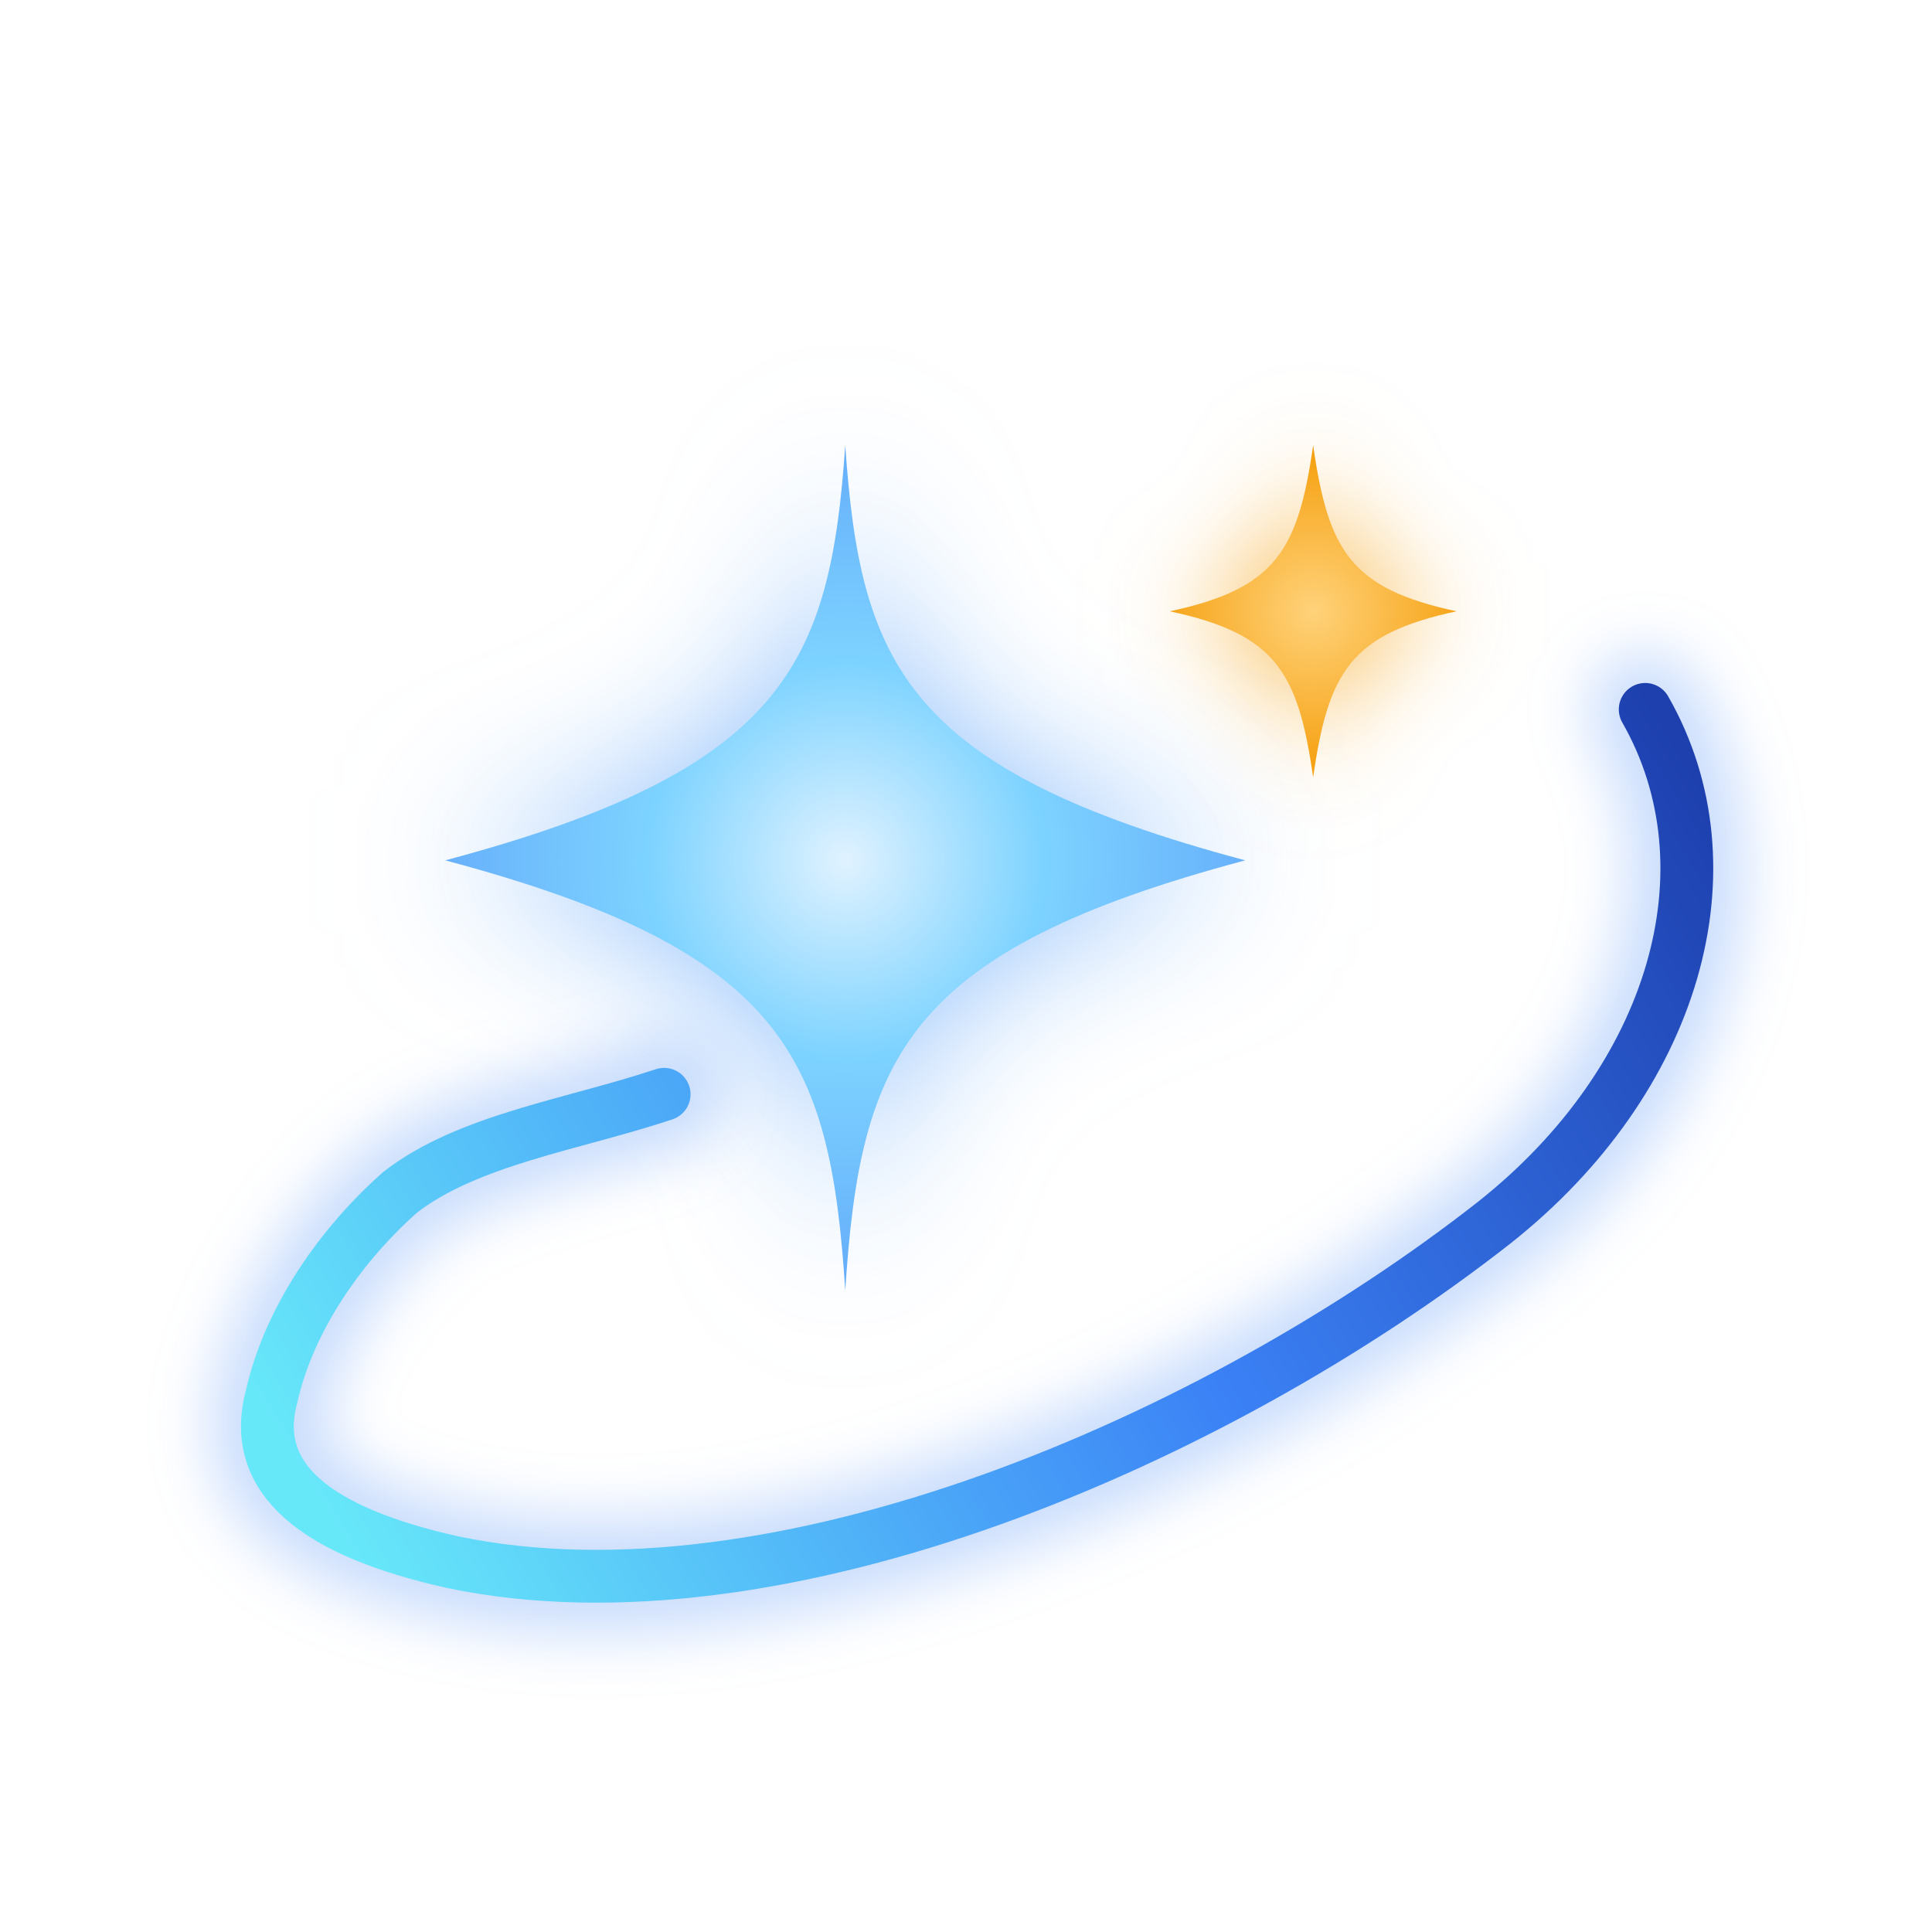
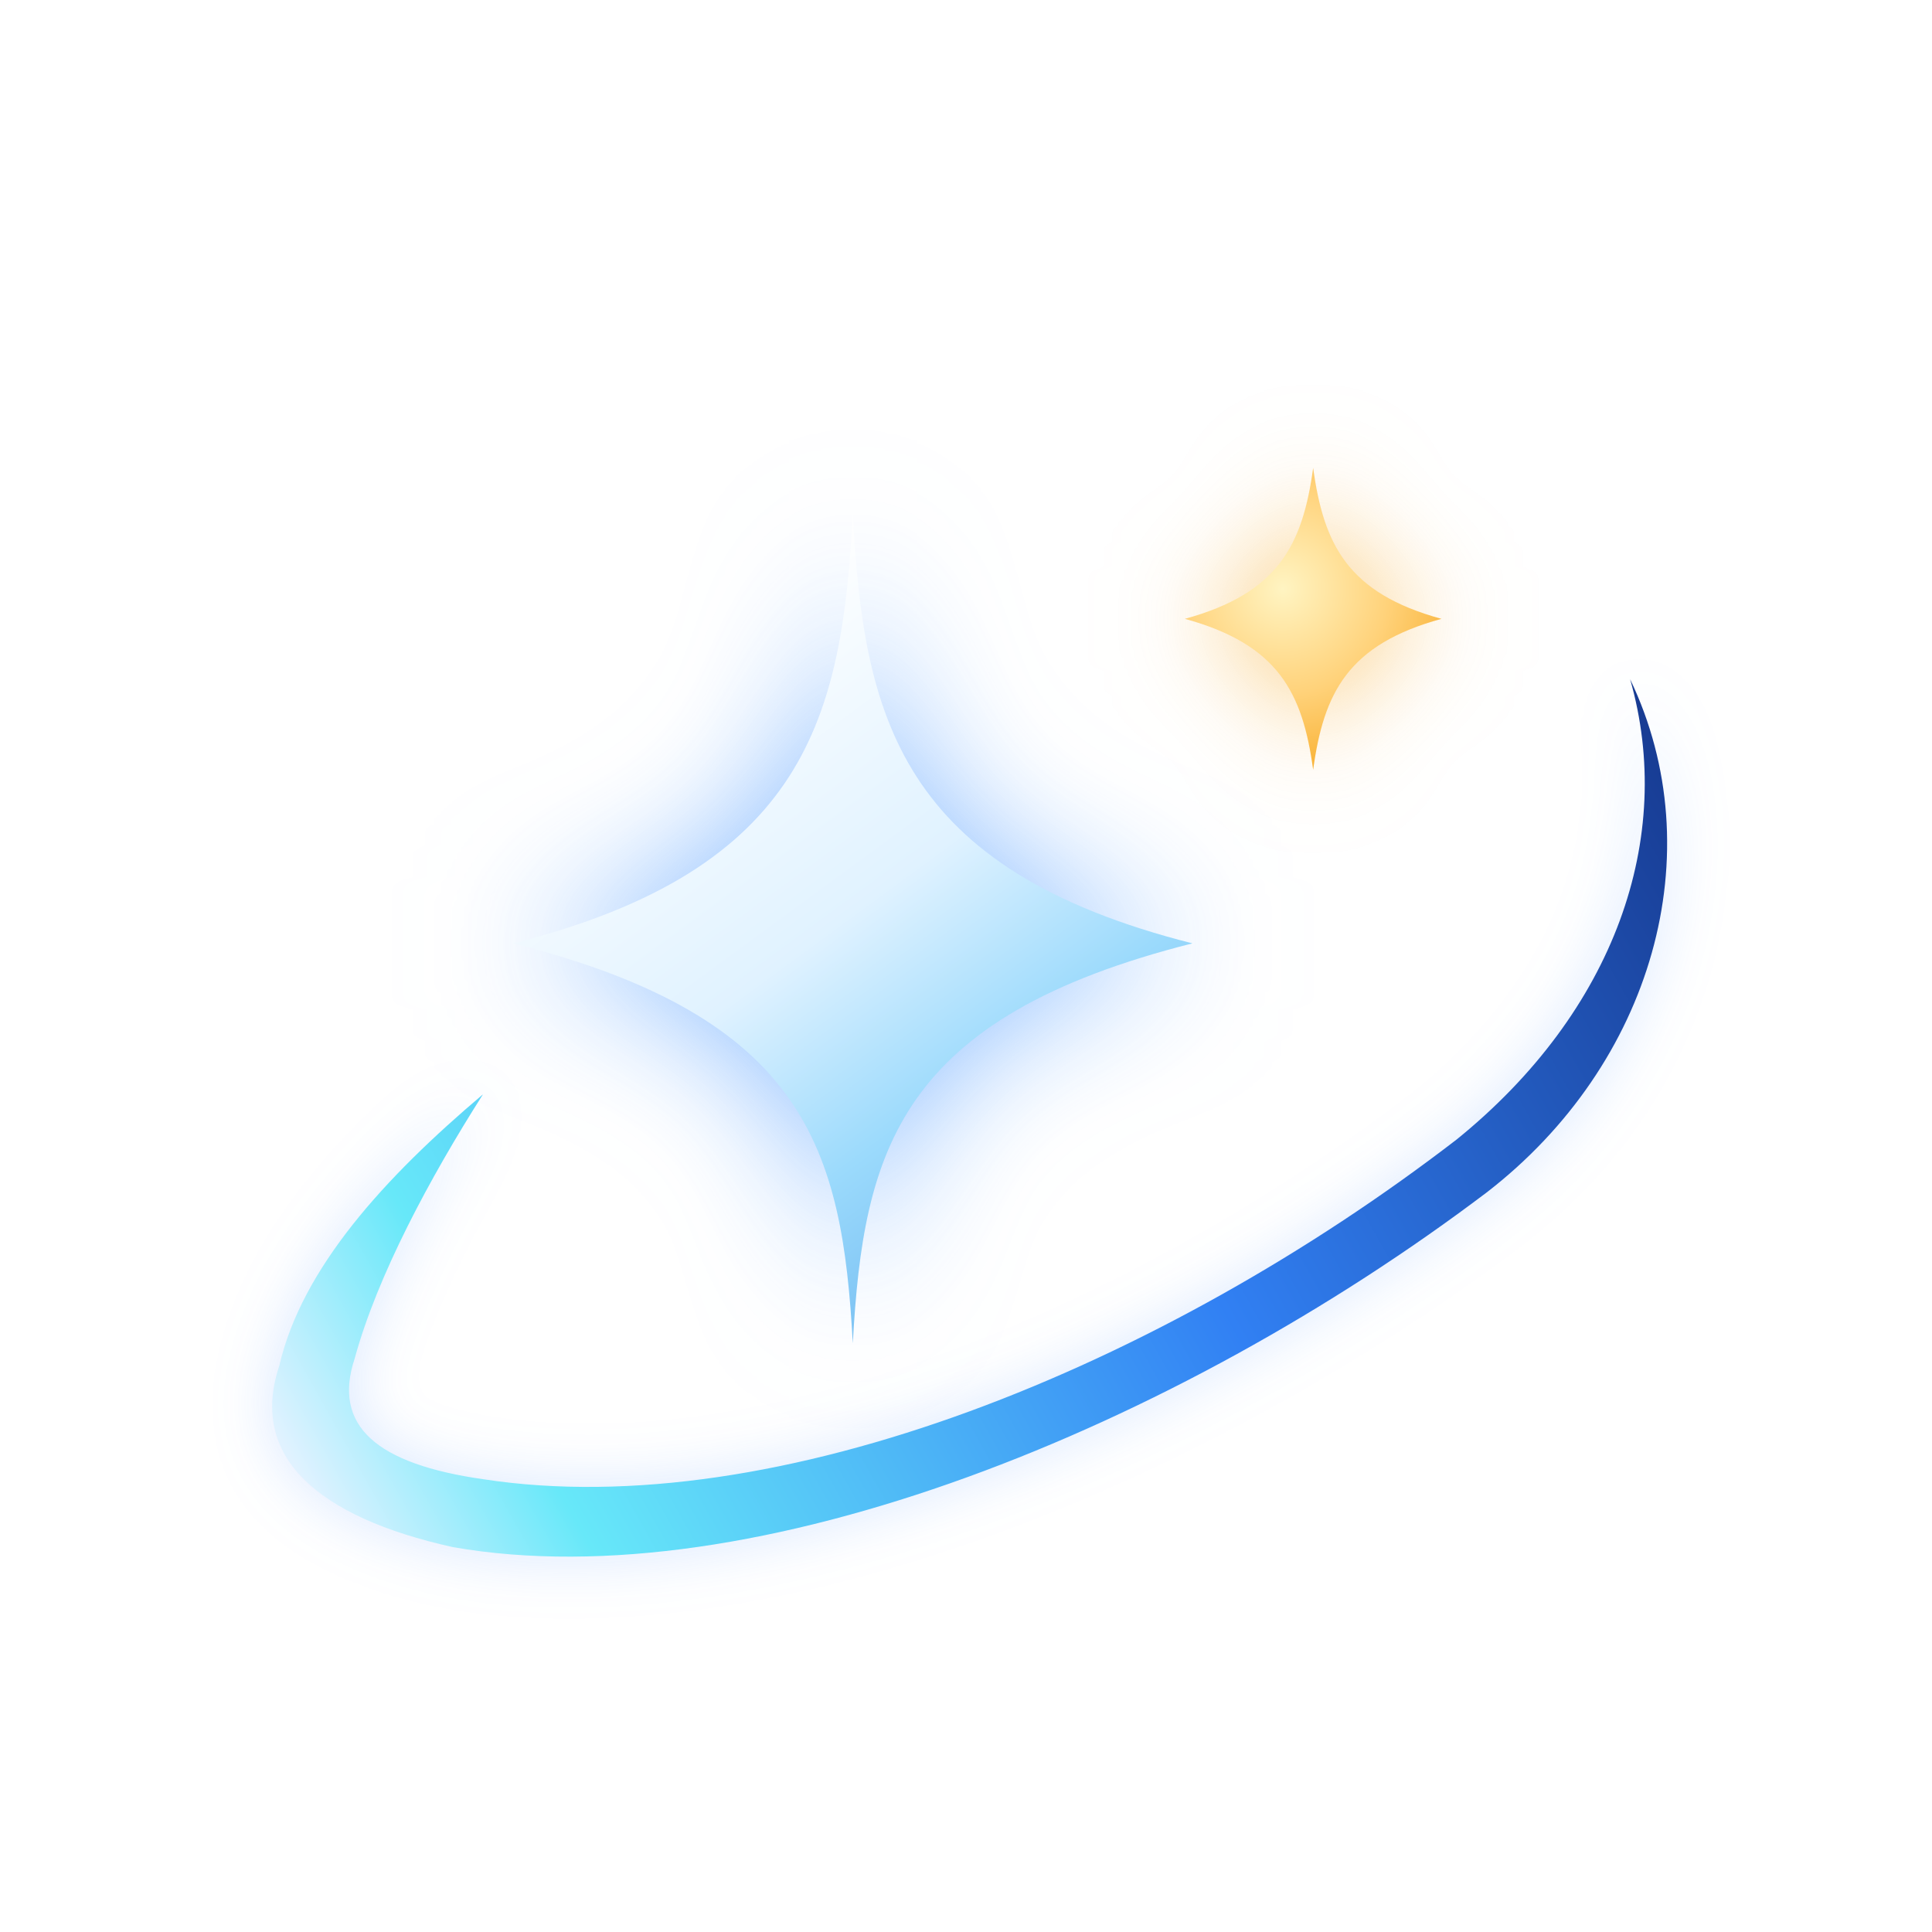
<svg xmlns="http://www.w3.org/2000/svg" width="256" height="256" viewBox="0 0 256 256" fill="none">
  <defs>
-     <radialGradient id="mizar-star" cx="112" cy="114" r="62" gradientUnits="userSpaceOnUse">
-       <stop offset="0" stop-color="#E0F2FF" />
-       <stop offset="0.42" stop-color="#7DD3FF" />
-       <stop offset="1" stop-color="#60A5FA" />
-     </radialGradient>
-     <radialGradient id="alcor-star" cx="174" cy="81" r="22" gradientUnits="userSpaceOnUse">
-       <stop stop-color="#FFD27A" />
+     <linearGradient id="mizarStar" x1="84" y1="89" x2="139" y2="164" gradientUnits="userSpaceOnUse">
+       <stop stop-color="#FFFFFF" />
+       <stop offset="0.46" stop-color="#E0F2FF" />
+       <stop offset="0.75" stop-color="#9BDAFC" />
+       <stop offset="1" stop-color="#76BDF1" />
+     </linearGradient>
+     <radialGradient id="alcorStar" cx="0" cy="0" r="1" gradientUnits="userSpaceOnUse" gradientTransform="translate(170 78) rotate(48) scale(31)">
+       <stop stop-color="#FFF4C2" />
+       <stop offset="0.45" stop-color="#FFD27A" />
      <stop offset="1" stop-color="#F59E0B" />
    </radialGradient>
-     <linearGradient id="orbit" x1="44" y1="202" x2="220" y2="95" gradientUnits="userSpaceOnUse">
-       <stop stop-color="#67E8F9" />
-       <stop offset="0.53" stop-color="#3B82F6" />
-       <stop offset="1" stop-color="#1E40AF" />
+     <linearGradient id="orbit" x1="39" y1="194" x2="219" y2="93" gradientUnits="userSpaceOnUse">
+       <stop stop-color="#E0F2FF" />
+       <stop offset="0.14" stop-color="#67E8F9" />
+       <stop offset="0.57" stop-color="#3180F3" />
+       <stop offset="1" stop-color="#173A91" />
    </linearGradient>
-     <filter id="blue-glow" x="24" y="14" width="177" height="174" color-interpolation-filters="sRGB" filterUnits="userSpaceOnUse">
-       <feGaussianBlur stdDeviation="10" />
+     <filter id="mainGlow" x="44" y="46" width="142" height="155" filterUnits="userSpaceOnUse" color-interpolation-filters="sRGB">
+       <feGaussianBlur stdDeviation="9" />
    </filter>
-     <filter id="gold-glow" x="135" y="38" width="79" height="84" color-interpolation-filters="sRGB" filterUnits="userSpaceOnUse">
+     <filter id="alcorGlow" x="138" y="45" width="73" height="76" filterUnits="userSpaceOnUse" color-interpolation-filters="sRGB">
      <feGaussianBlur stdDeviation="7" />
    </filter>
-     <filter id="orbit-glow" x="10" y="68" width="251" height="177" color-interpolation-filters="sRGB" filterUnits="userSpaceOnUse">
+     <filter id="orbitGlow" x="24" y="77" width="214" height="150" filterUnits="userSpaceOnUse" color-interpolation-filters="sRGB">
      <feGaussianBlur stdDeviation="4" />
    </filter>
-     <path id="main-star" d="M112 59C114 88 120 102 165 114C120 126 114 140 112 171C110 140 104 126 59 114C104 102 110 88 112 59Z" />
-     <path id="alcor" d="M174 59C176 73 179 78 193 81C179 84 176 89 174 103C172 89 169 84 155 81C169 78 172 73 174 59Z" />
-     <path id="orbit-line" d="M88 145C76 149 62 151 53 158C44 166 38 176 36 185C33 196 42 203 60 207C103 216 161 191 198 162C222 143 230 115 218 94" />
+     <path id="mainStarPath" d="M113 68C114.4 95 119.2 115.2 158 125C119.2 134.8 114.4 152.3 113 178C111.6 152.3 106.8 134.8 68 125C106.8 115.2 111.6 95 113 68Z" />
+     <path id="alcorPath" d="M174 62C175.4 72.2 178.6 78.6 191 82C178.6 85.4 175.4 91.8 174 102C172.6 91.8 169.4 85.4 157 82C169.4 78.6 172.6 72.2 174 62Z" />
+     <path id="orbitRibbon" d="M64 145C51 156 40 168 37 181C33 193 42 201 60 205C100 212 156 189 197 158C219 141 227 113 216 90C222 111 214 134 193 151C154 181 103 202 64 196C50 194 44 189 47 180C50 169 57 156 64 145Z" />
  </defs>
-   <use href="#orbit-line" stroke="#3B82F6" stroke-width="15" stroke-linecap="round" opacity="0.28" filter="url(#orbit-glow)" />
-   <use href="#main-star" fill="#60A5FA" opacity="0.68" filter="url(#blue-glow)" />
-   <use href="#alcor" fill="#F59E0B" opacity="0.72" filter="url(#gold-glow)" />
-   <use href="#orbit-line" stroke="url(#orbit)" stroke-width="7" stroke-linecap="round" />
-   <use href="#main-star" fill="url(#mizar-star)" />
-   <use href="#alcor" fill="url(#alcor-star)" />
+   <use href="#orbitRibbon" fill="#2F7FFF" opacity="0.18" filter="url(#orbitGlow)" />
+   <use href="#mainStarPath" fill="#368DFF" opacity="0.58" filter="url(#mainGlow)" />
+   <use href="#alcorPath" fill="#F59E0B" opacity="0.52" filter="url(#alcorGlow)" />
+   <use href="#orbitRibbon" fill="url(#orbit)" />
+   <use href="#mainStarPath" fill="url(#mizarStar)" />
+   <use href="#alcorPath" fill="url(#alcorStar)" />
</svg>
